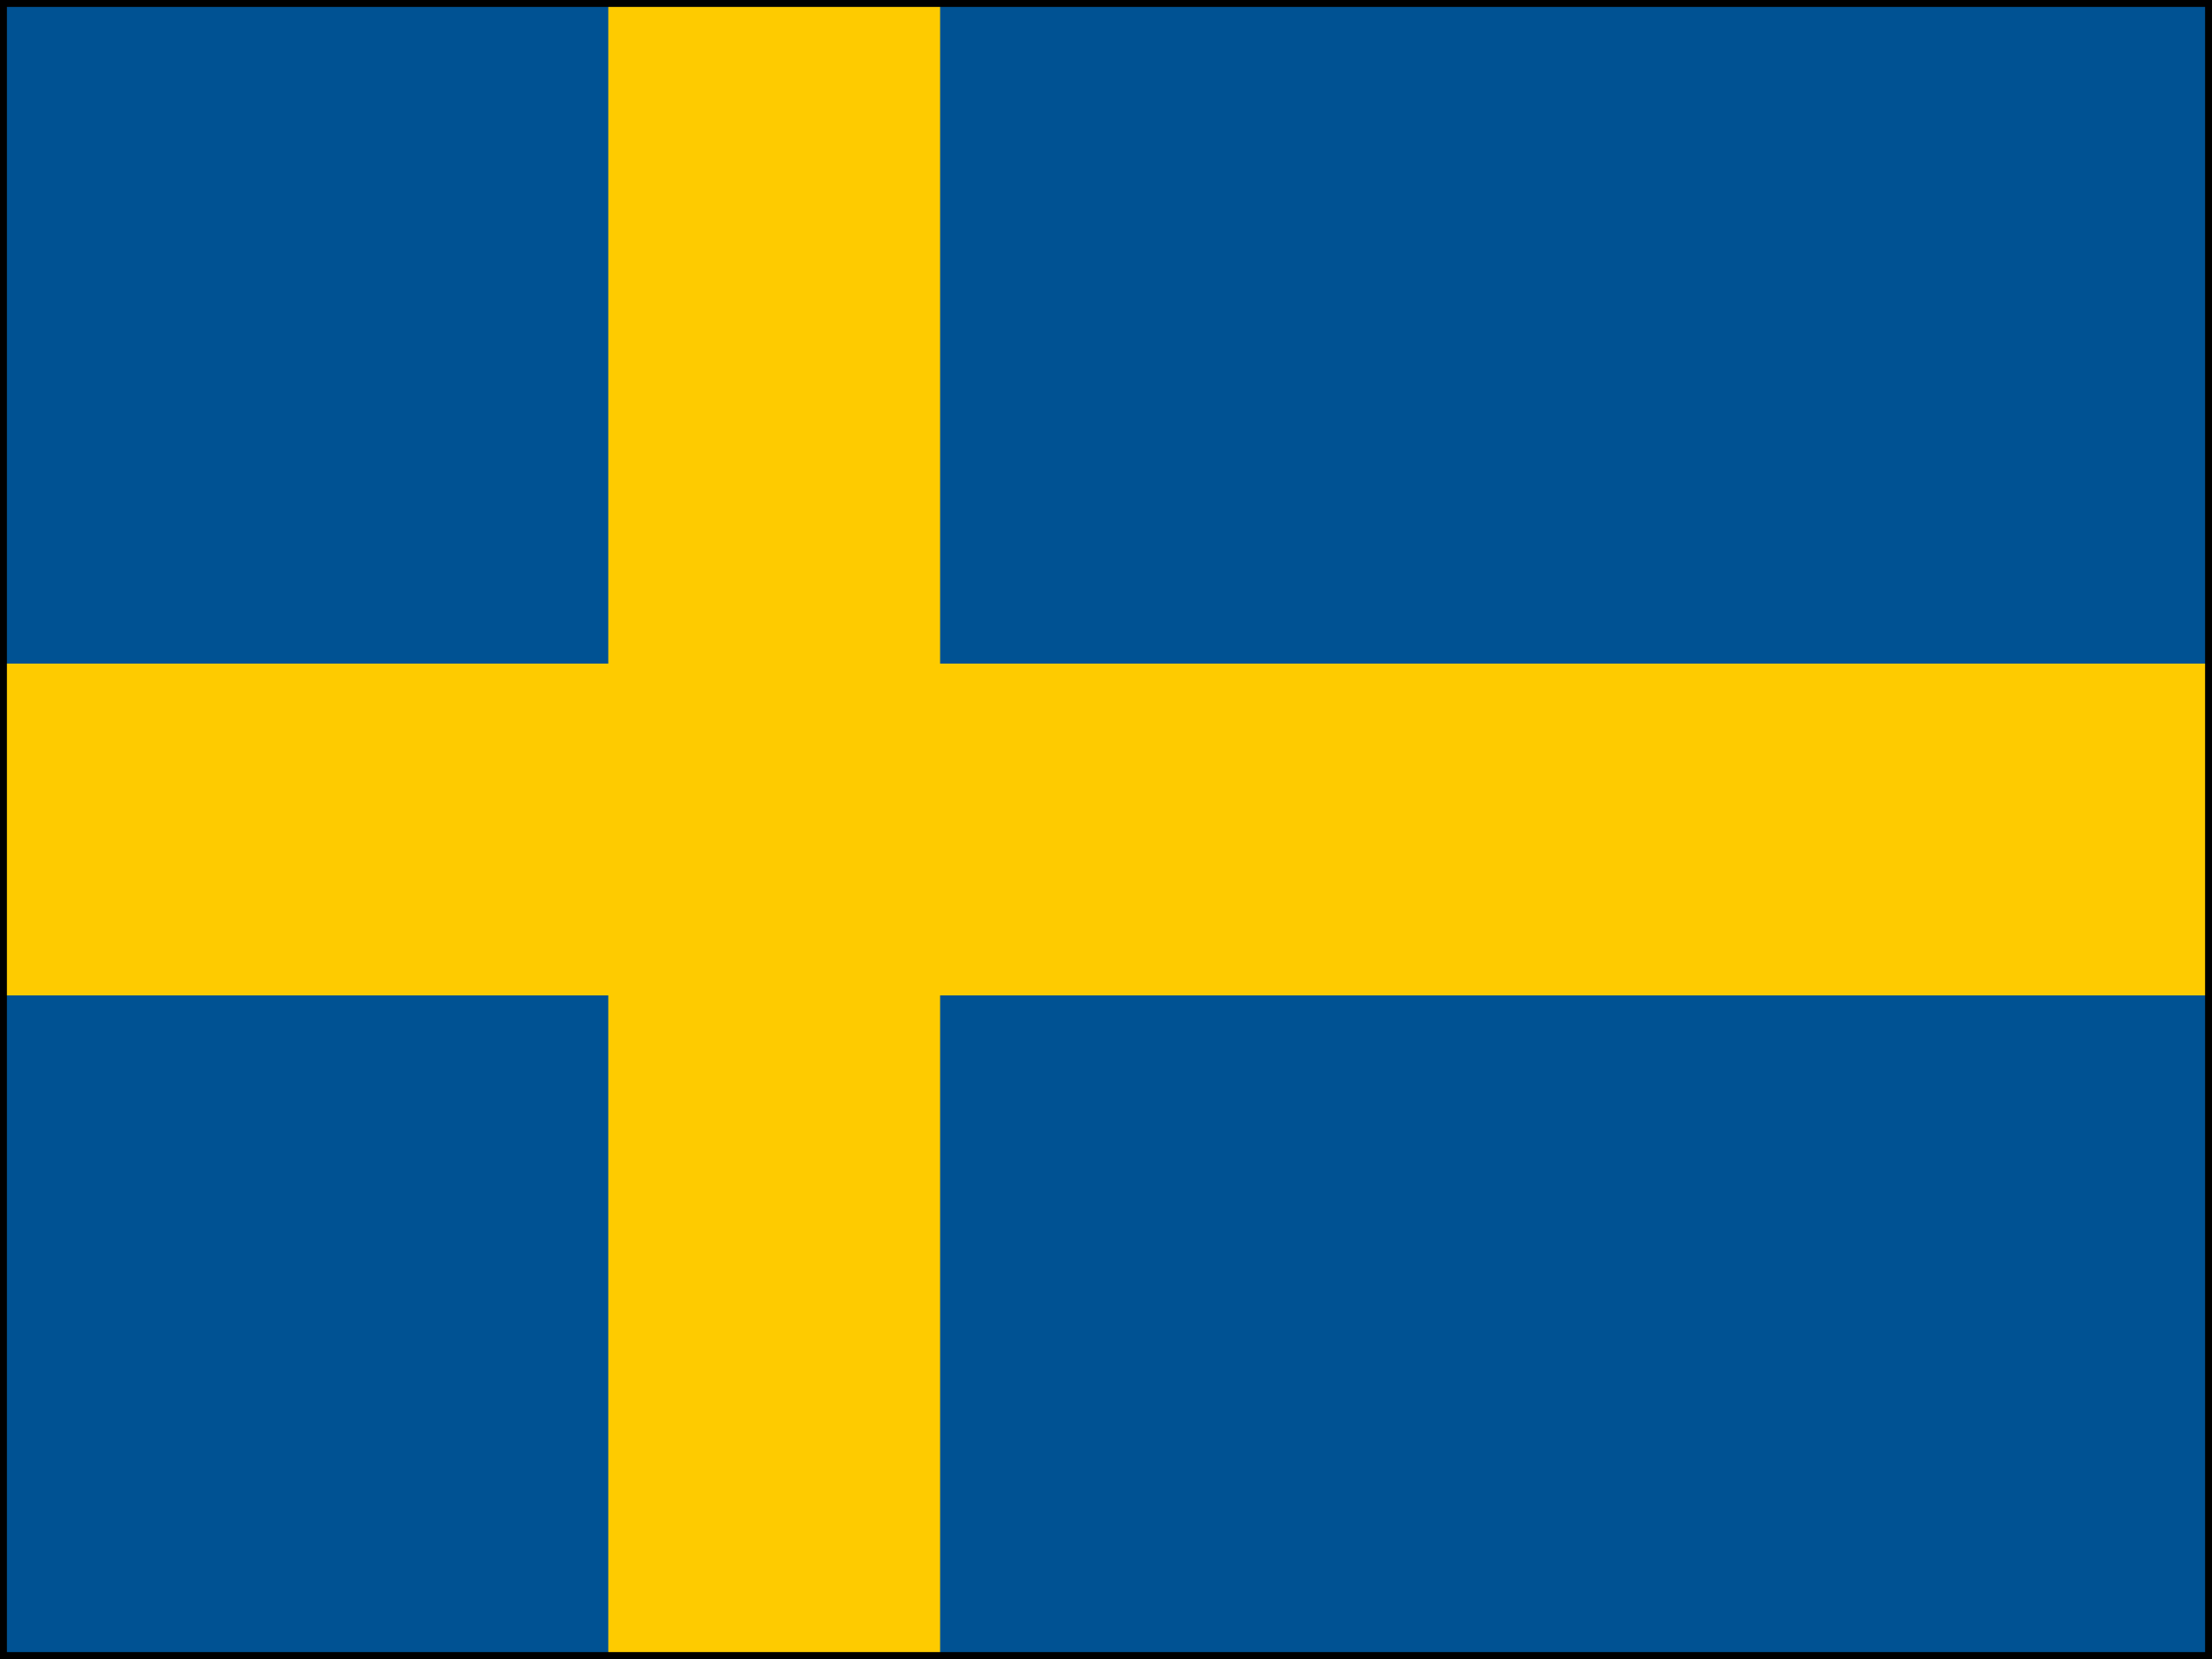
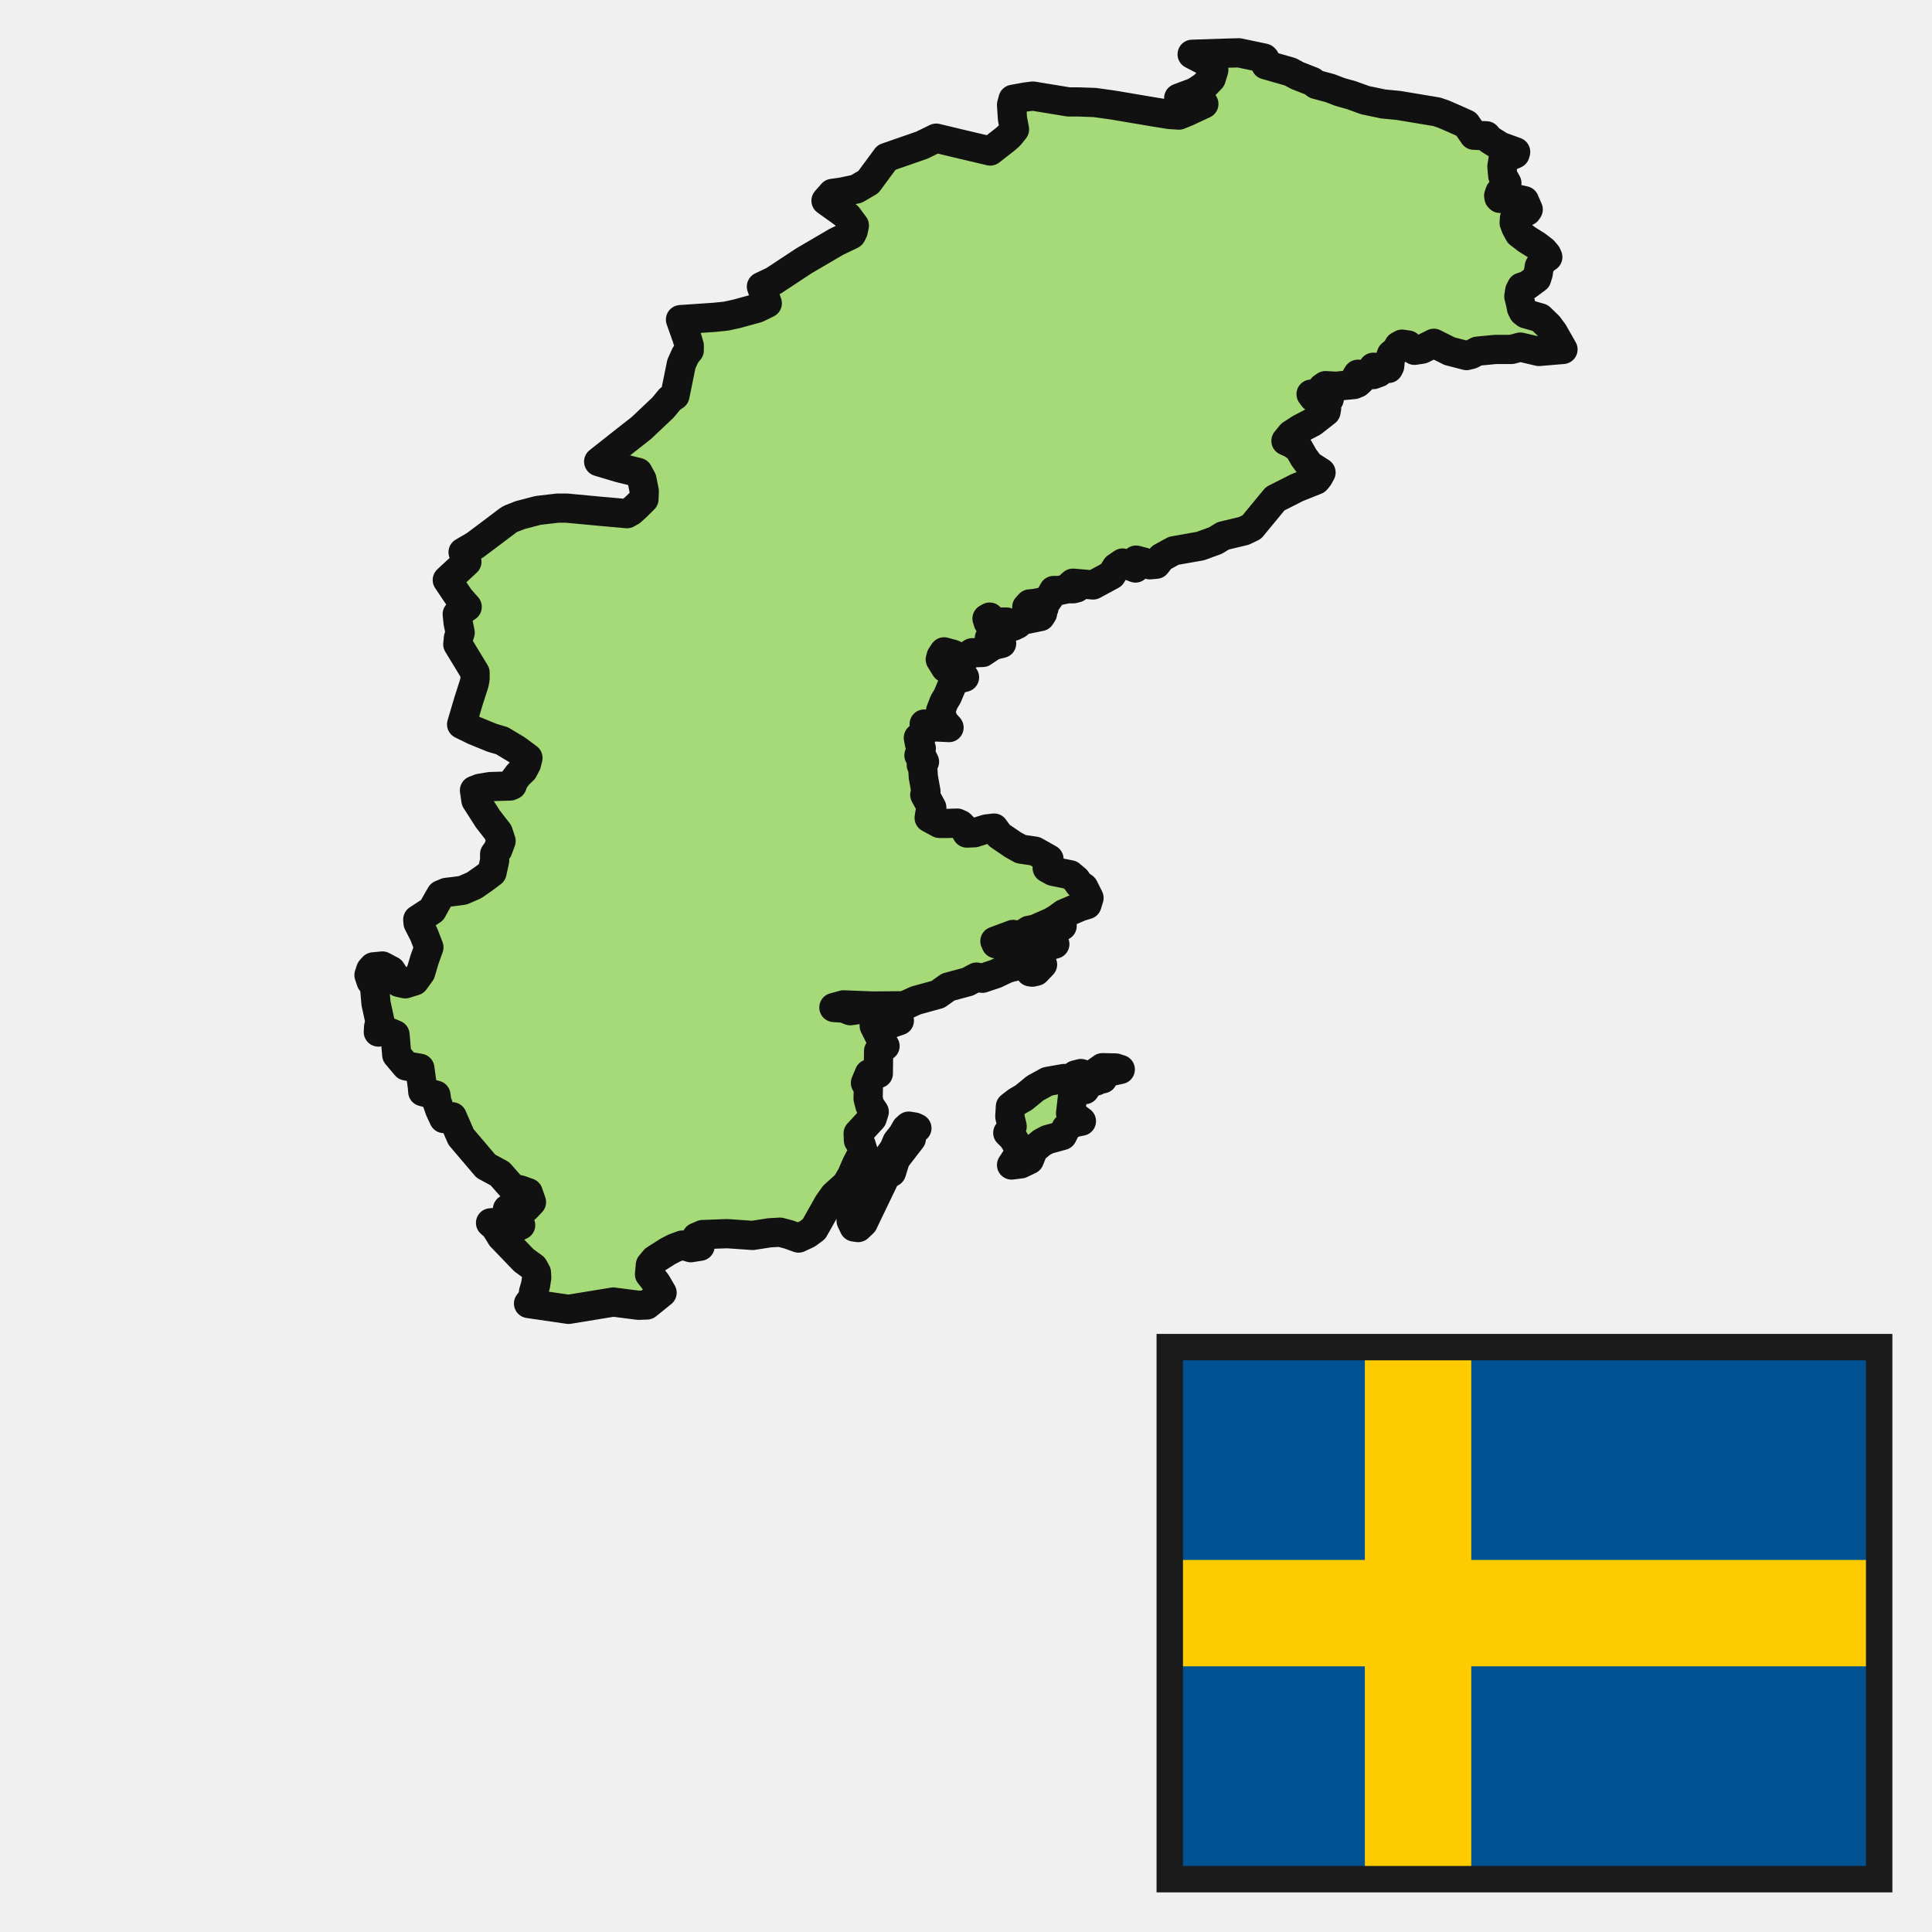
- <svg xmlns="http://www.w3.org/2000/svg" id="flag-icons-se" viewBox="0 0 640 480" data-copyright="© 2026 Sensory App House">
-   <path fill="#005293" d="M0 0h640v480H0z" />
-   <path fill="#fecb00" d="M176 0v192H0v96h176v192h96V288h368v-96H272V0z" />
-   <rect x="1" y="1" width="638" height="478" fill="none" stroke="#000000" stroke-width="2" />
+ <svg xmlns="http://www.w3.org/2000/svg" viewBox="0 0 512 512">
+   <g transform="translate(57.75 -17.75) scale(0.7744)">
+     <path d="M 59.3 355.1 L 61.9 359.1 L 64.1 359.6 L 67.3 358.6 L 69.4 355.7 L 70.7 351.3 L 72.2 347.1 L 70.5 342.7 L 68.5 338.8 L 68.4 337.6 L 73.3 334.4 L 74.8 331.7 L 76.3 329.1 L 78.2 328.3 L 80.8 328.0 L 83.8 327.6 L 87.7 325.9 L 91.0 323.6 L 93.8 321.5 L 94.7 317.4 L 94.7 315.2 L 95.8 313.7 L 96.9 310.7 L 95.9 307.7 L 92.4 303.2 L 88.3 296.8 L 87.8 293.4 L 89.6 292.7 L 93.2 292.1 L 100.0 291.9 L 100.7 291.6 L 101.3 290.0 L 102.8 288.0 L 104.5 286.4 L 105.6 284.3 L 106.1 282.3 L 102.2 279.4 L 97.2 276.4 L 93.8 275.4 L 87.7 272.9 L 83.4 270.8 L 85.8 262.7 L 87.7 256.8 L 88.0 255.3 L 88.0 253.1 L 82.1 243.4 L 82.3 241.3 L 82.9 239.4 L 82.2 236.0 L 81.9 233.1 L 82.9 232.2 L 85.3 230.6 L 83.0 228.0 L 82.8 227.8 L 78.5 221.4 L 85.2 215.2 L 83.9 211.9 L 88.0 209.5 L 95.2 204.1 L 99.3 201.0 L 100.1 200.5 L 103.4 199.2 L 109.5 197.6 L 116.3 196.8 L 119.3 196.8 L 131.0 197.9 L 140.0 198.7 L 141.4 197.9 L 143.3 196.2 L 145.8 193.7 L 145.9 191.0 L 145.1 187.0 L 143.8 184.6 L 137.3 183.0 L 130.3 180.9 L 138.9 174.1 L 144.9 169.4 L 152.3 162.4 L 154.7 159.5 L 156.4 158.3 L 158.6 147.5 L 160.0 144.4 L 161.3 142.8 L 161.3 141.2 L 160.5 138.5 L 158.3 132.3 L 170.1 131.5 L 173.9 131.1 L 177.6 130.3 L 184.5 128.4 L 188.0 126.7 L 186.0 121.0 L 190.2 119.0 L 200.5 112.2 L 211.6 105.7 L 216.8 103.2 L 217.4 102.0 L 217.8 100.1 L 215.5 97.0 L 213.0 95.1 L 208.1 91.6 L 210.3 89.1 L 213.8 88.6 L 218.5 87.6 L 222.1 85.5 L 222.6 85.2 L 228.8 76.8 L 240.9 72.6 L 245.8 70.2 L 253.3 72.0 L 264.3 74.6 L 269.3 70.7 L 270.9 69.3 L 272.6 67.2 L 271.9 63.5 L 271.6 58.8 L 272.1 56.9 L 276.5 56.1 L 278.9 55.8 L 291.1 57.8 L 294.3 57.8 L 300.1 58.0 L 306.5 58.9 L 320.1 61.2 L 325.7 62.1 L 328.9 62.3 L 331.6 61.2 L 337.4 58.5 L 328.8 56.5 L 334.4 54.4 L 337.4 52.4 L 339.9 49.8 L 340.8 46.9 L 340.4 45.3 L 338.6 44.2 L 333.4 41.5 L 345.3 41.1 L 349.4 41.0 L 358.0 42.8 L 358.3 43.1 L 358.3 44.1 L 358.6 45.1 L 367.0 47.5 L 369.4 48.8 L 374.5 50.8 L 375.8 51.8 L 380.6 53.1 L 384.0 54.4 L 387.9 55.5 L 392.6 57.2 L 398.8 58.5 L 404.0 59.0 L 417.2 61.2 L 419.5 62.0 L 423.2 63.6 L 427.2 65.4 L 429.8 69.2 L 434.1 69.4 L 435.2 70.7 L 438.9 73.0 L 444.1 74.9 L 443.9 75.6 L 439.8 77.4 L 439.4 79.9 L 439.7 83.1 L 441.1 85.6 L 440.9 86.4 L 439.8 87.3 L 438.7 88.7 L 438.3 89.9 L 438.4 90.5 L 438.7 90.8 L 441.0 90.8 L 444.8 91.1 L 447.1 91.6 L 448.4 94.6 L 448.0 95.2 L 444.7 96.5 L 443.7 97.6 L 443.6 99.2 L 444.2 100.8 L 445.3 102.8 L 447.9 104.8 L 451.4 107.0 L 453.6 108.7 L 454.7 110.0 L 455.1 110.9 L 453.5 112.0 L 452.2 114.1 L 451.8 116.6 L 451.3 118.2 L 448.2 120.5 L 446.1 121.2 L 445.5 122.4 L 445.2 124.4 L 445.8 126.8 L 446.1 128.4 L 446.7 129.6 L 447.6 130.3 L 452.5 131.7 L 455.3 134.4 L 457.0 136.7 L 460.3 142.5 L 452.1 143.2 L 445.7 141.7 L 442.7 142.5 L 437.2 142.5 L 431.0 143.1 L 428.9 144.2 L 427.3 144.6 L 421.5 143.1 L 416.1 140.4 L 412.1 142.4 L 409.5 142.8 L 407.3 141.0 L 405.2 140.7 L 404.1 141.3 L 403.2 142.9 L 401.6 144.2 L 401.3 145.0 L 401.0 148.2 L 400.6 149.0 L 395.4 148.6 L 395.6 149.4 L 396.7 149.9 L 397.3 150.4 L 395.4 151.1 L 390.1 151.0 L 389.6 151.8 L 391.1 153.0 L 390.0 154.0 L 388.8 154.5 L 382.6 155.1 L 379.0 154.9 L 378.0 155.6 L 377.6 156.5 L 378.3 157.3 L 379.9 157.8 L 380.5 158.4 L 380.3 159.5 L 379.0 159.7 L 375.3 157.7 L 374.1 157.8 L 374.9 158.9 L 377.1 160.1 L 378.3 161.3 L 379.4 162.7 L 379.2 163.8 L 374.6 167.4 L 370.4 169.6 L 367.3 171.6 L 365.5 173.8 L 367.7 174.8 L 369.9 176.4 L 371.6 179.4 L 373.6 182.1 L 377.5 184.6 L 376.7 186.1 L 375.8 187.2 L 369.3 189.8 L 361.8 193.6 L 353.8 203.3 L 351.1 204.6 L 344.0 206.3 L 341.4 207.9 L 336.2 209.8 L 327.1 211.4 L 322.9 213.7 L 321.1 216.0 L 318.9 216.2 L 316.9 215.3 L 314.2 214.6 L 313.8 216.1 L 314.0 217.3 L 309.6 215.6 L 307.4 217.1 L 305.8 219.7 L 299.5 223.1 L 292.6 222.5 L 291.9 223.1 L 293.7 223.6 L 293.9 224.1 L 292.7 224.4 L 290.8 224.4 L 287.9 225.0 L 286.0 225.0 L 285.1 226.6 L 283.7 228.6 L 279.8 229.4 L 277.8 229.6 L 276.8 230.7 L 282.7 231.0 L 282.3 231.9 L 282.2 232.8 L 281.5 233.9 L 274.7 235.3 L 273.7 236.5 L 272.3 237.2 L 269.3 237.2 L 269.4 236.5 L 269.9 235.8 L 265.4 235.8 L 264.1 234.1 L 263.2 234.6 L 263.6 235.9 L 264.9 237.3 L 266.1 239.4 L 265.1 240.7 L 264.0 241.3 L 264.8 241.9 L 267.1 242.3 L 268.2 243.1 L 265.3 243.8 L 261.7 246.2 L 258.1 246.3 L 255.8 247.8 L 253.5 247.8 L 251.5 246.8 L 248.5 246.0 L 247.5 247.5 L 247.2 248.6 L 249.0 251.5 L 252.3 253.7 L 255.5 254.7 L 253.2 255.3 L 251.5 256.8 L 249.6 261.3 L 248.5 263.1 L 247.3 266.2 L 248.0 268.9 L 248.7 270.2 L 250.2 271.9 L 246.1 271.7 L 241.7 270.7 L 242.4 272.8 L 239.7 275.4 L 240.1 277.5 L 240.7 279.0 L 239.9 281.4 L 241.1 282.2 L 241.8 283.6 L 240.7 284.7 L 241.2 285.6 L 241.4 288.8 L 242.3 293.8 L 241.9 294.9 L 244.3 299.3 L 243.7 300.9 L 243.4 302.8 L 246.9 304.7 L 249.9 304.7 L 253.0 304.6 L 254.1 305.1 L 255.4 306.4 L 256.3 308.0 L 258.9 307.9 L 263.0 306.6 L 265.6 306.3 L 267.4 308.8 L 272.1 312.0 L 274.8 313.5 L 279.6 314.2 L 284.4 316.9 L 283.8 320.0 L 285.8 321.1 L 291.7 322.3 L 293.7 324.0 L 294.7 325.5 L 296.3 326.6 L 298.1 330.2 L 297.4 332.5 L 295.1 333.2 L 289.5 335.6 L 287.0 337.4 L 285.1 338.5 L 279.6 340.9 L 277.5 341.3 L 275.6 342.5 L 273.8 343.0 L 272.1 342.7 L 265.9 345.0 L 266.3 345.9 L 271.1 346.3 L 273.6 345.8 L 275.5 344.7 L 277.5 344.5 L 279.4 344.7 L 281.4 343.8 L 283.0 343.4 L 284.6 343.9 L 286.4 346.0 L 282.6 347.1 L 280.0 347.1 L 278.7 350.6 L 277.1 352.1 L 276.0 352.8 L 270.1 354.3 L 266.1 356.2 L 261.6 357.7 L 259.6 357.3 L 256.6 358.9 L 249.9 360.7 L 246.4 363.2 L 238.8 365.3 L 234.9 367.1 L 224.2 367.2 L 214.1 366.8 L 210.8 367.7 L 214.1 367.9 L 216.4 368.8 L 219.2 368.4 L 225.6 368.8 L 228.9 369.3 L 233.2 372.2 L 230.0 373.3 L 224.6 374.0 L 226.7 378.2 L 228.3 380.9 L 226.1 382.6 L 226.0 390.3 L 222.9 390.4 L 221.6 393.5 L 222.6 395.2 L 222.5 398.9 L 223.1 401.2 L 224.6 403.4 L 223.9 405.6 L 219.1 410.8 L 219.2 413.2 L 220.1 414.6 L 220.8 416.9 L 218.5 421.4 L 216.9 425.1 L 215.1 428.2 L 210.9 432.0 L 208.9 434.8 L 204.0 443.5 L 201.7 445.2 L 198.7 446.6 L 195.4 445.4 L 192.4 444.6 L 188.8 444.8 L 183.0 445.7 L 174.3 445.1 L 165.9 445.4 L 163.8 446.3 L 165.0 449.4 L 161.8 449.9 L 158.9 449.0 L 156.2 450.0 L 153.9 451.2 L 149.5 454.0 L 148.0 455.8 L 147.7 459.0 L 150.0 461.9 L 152.0 465.3 L 146.8 469.5 L 143.9 469.6 L 135.3 468.5 L 120.0 471.0 L 106.3 469.0 L 108.0 466.8 L 108.0 465.1 L 108.7 462.7 L 109.1 460.1 L 109.0 458.4 L 108.0 456.6 L 104.7 454.2 L 97.0 446.2 L 94.9 442.8 L 93.3 441.4 L 94.4 441.3 L 100.7 443.1 L 102.1 442.9 L 103.6 442.2 L 101.8 439.6 L 100.2 438.4 L 99.1 436.7 L 102.8 436.2 L 105.4 436.3 L 107.3 434.3 L 106.2 431.1 L 103.4 430.1 L 101.0 429.7 L 96.5 424.6 L 91.7 422.0 L 83.2 412.0 L 80.2 405.1 L 77.3 405.7 L 75.9 402.7 L 74.9 399.8 L 74.6 397.7 L 70.1 396.5 L 70.0 395.1 L 69.1 388.5 L 64.4 387.7 L 61.2 383.9 L 60.6 377.0 L 57.5 375.7 L 54.9 376.1 L 55.0 374.3 L 55.5 372.7 L 54.1 366.3 L 53.6 360.4 L 52.4 358.7 L 51.7 356.6 L 52.3 354.8 L 53.2 353.8 L 56.3 353.5 L 59.3 355.1 Z M 300.7 392.8 L 298.1 393.6 L 296.7 395.8 L 294.5 396.2 L 292.6 396.9 L 291.8 403.9 L 295.5 406.6 L 293.5 407.0 L 291.6 407.7 L 290.3 408.9 L 289.0 411.5 L 283.9 412.9 L 282.0 413.9 L 279.1 416.3 L 277.7 419.8 L 274.8 421.2 L 271.6 421.6 L 273.5 418.7 L 276.0 416.4 L 273.6 414.9 L 272.1 412.4 L 270.3 410.6 L 271.8 408.4 L 271.0 405.0 L 271.2 401.6 L 273.4 399.9 L 275.8 398.5 L 279.7 395.3 L 283.9 393.0 L 289.6 392.0 L 292.2 392.9 L 293.4 390.8 L 295.3 390.3 L 297.0 390.8 L 300.7 392.8 Z M 220.8 441.4 L 219.1 443.0 L 217.7 442.8 L 216.7 440.7 L 216.5 435.3 L 217.0 432.6 L 223.9 422.9 L 227.0 422.2 L 231.3 416.2 L 232.4 413.6 L 234.3 411.2 L 235.5 409.1 L 236.4 408.3 L 238.3 408.6 L 239.2 409.0 L 237.2 410.3 L 237.4 411.9 L 237.3 412.6 L 231.9 419.6 L 230.5 424.1 L 228.6 425.2 L 220.8 441.4 Z M 303.3 390.1 L 302.8 392.1 L 301.1 391.9 L 299.6 390.5 L 302.7 388.3 L 307.2 388.4 L 308.8 388.9 L 303.3 390.1 Z M 285.7 341.5 L 284.9 342.5 L 284.1 341.2 L 284.4 341.0 L 284.9 339.7 L 286.5 339.1 L 288.9 339.4 L 288.9 339.8 L 286.6 340.8 L 285.7 341.5 Z M 280.0 355.3 L 278.7 355.6 L 278.0 355.5 L 278.8 354.1 L 279.5 353.5 L 281.6 352.9 L 282.2 353.0 L 280.0 355.3 Z" fill="#a6d977" stroke="#111111" stroke-width="10" stroke-linejoin="round" fill-rule="evenodd" />
+   </g>
+   <rect x="310" y="357" width="188" height="141" fill="#ffffff" />
+   <g transform="translate(310 357) scale(0.29375)">
+     <path fill="#005293" d="M0 0h640v480H0z" />
+     <path fill="#fecb00" d="M176 0v192H0v96h176v192h96V288h368v-96H272V0z" />
+     <rect x="1" y="1" width="638" height="478" fill="none" stroke="#000000" stroke-width="2" />
+   </g>
+   <rect x="310" y="357" width="188" height="141" fill="none" stroke="#1a1a1a" stroke-width="7" />
</svg>
